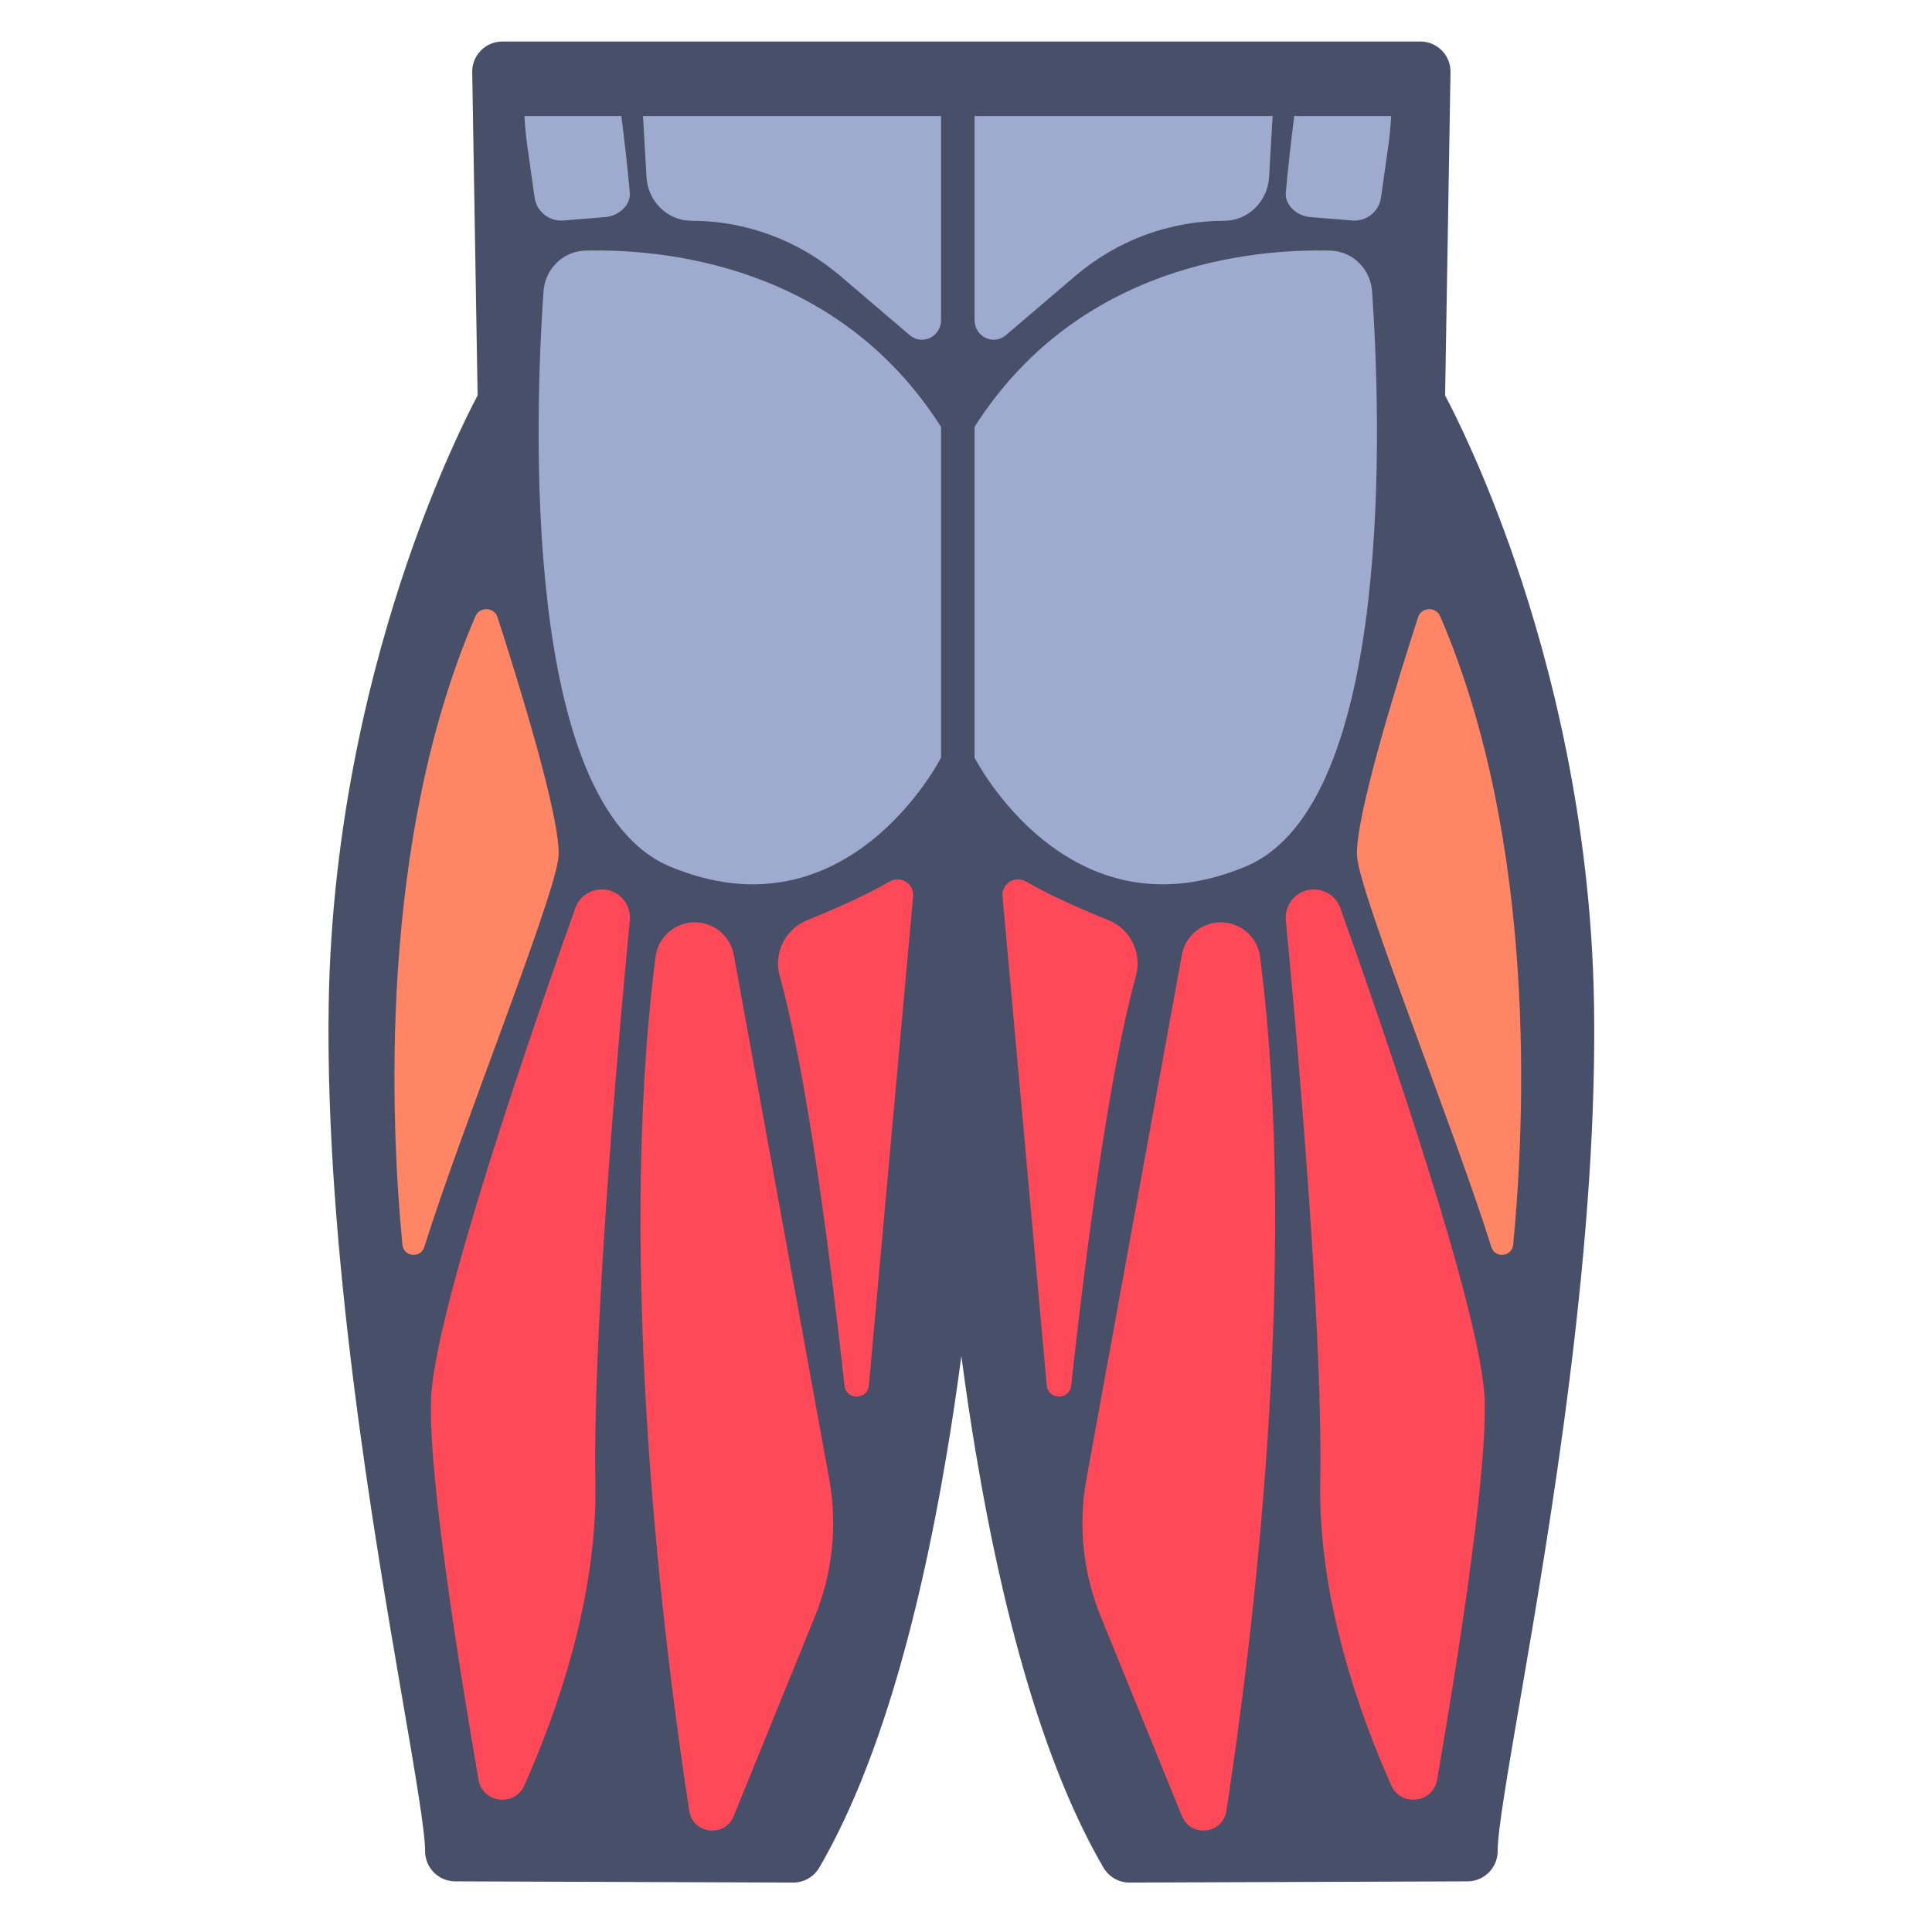
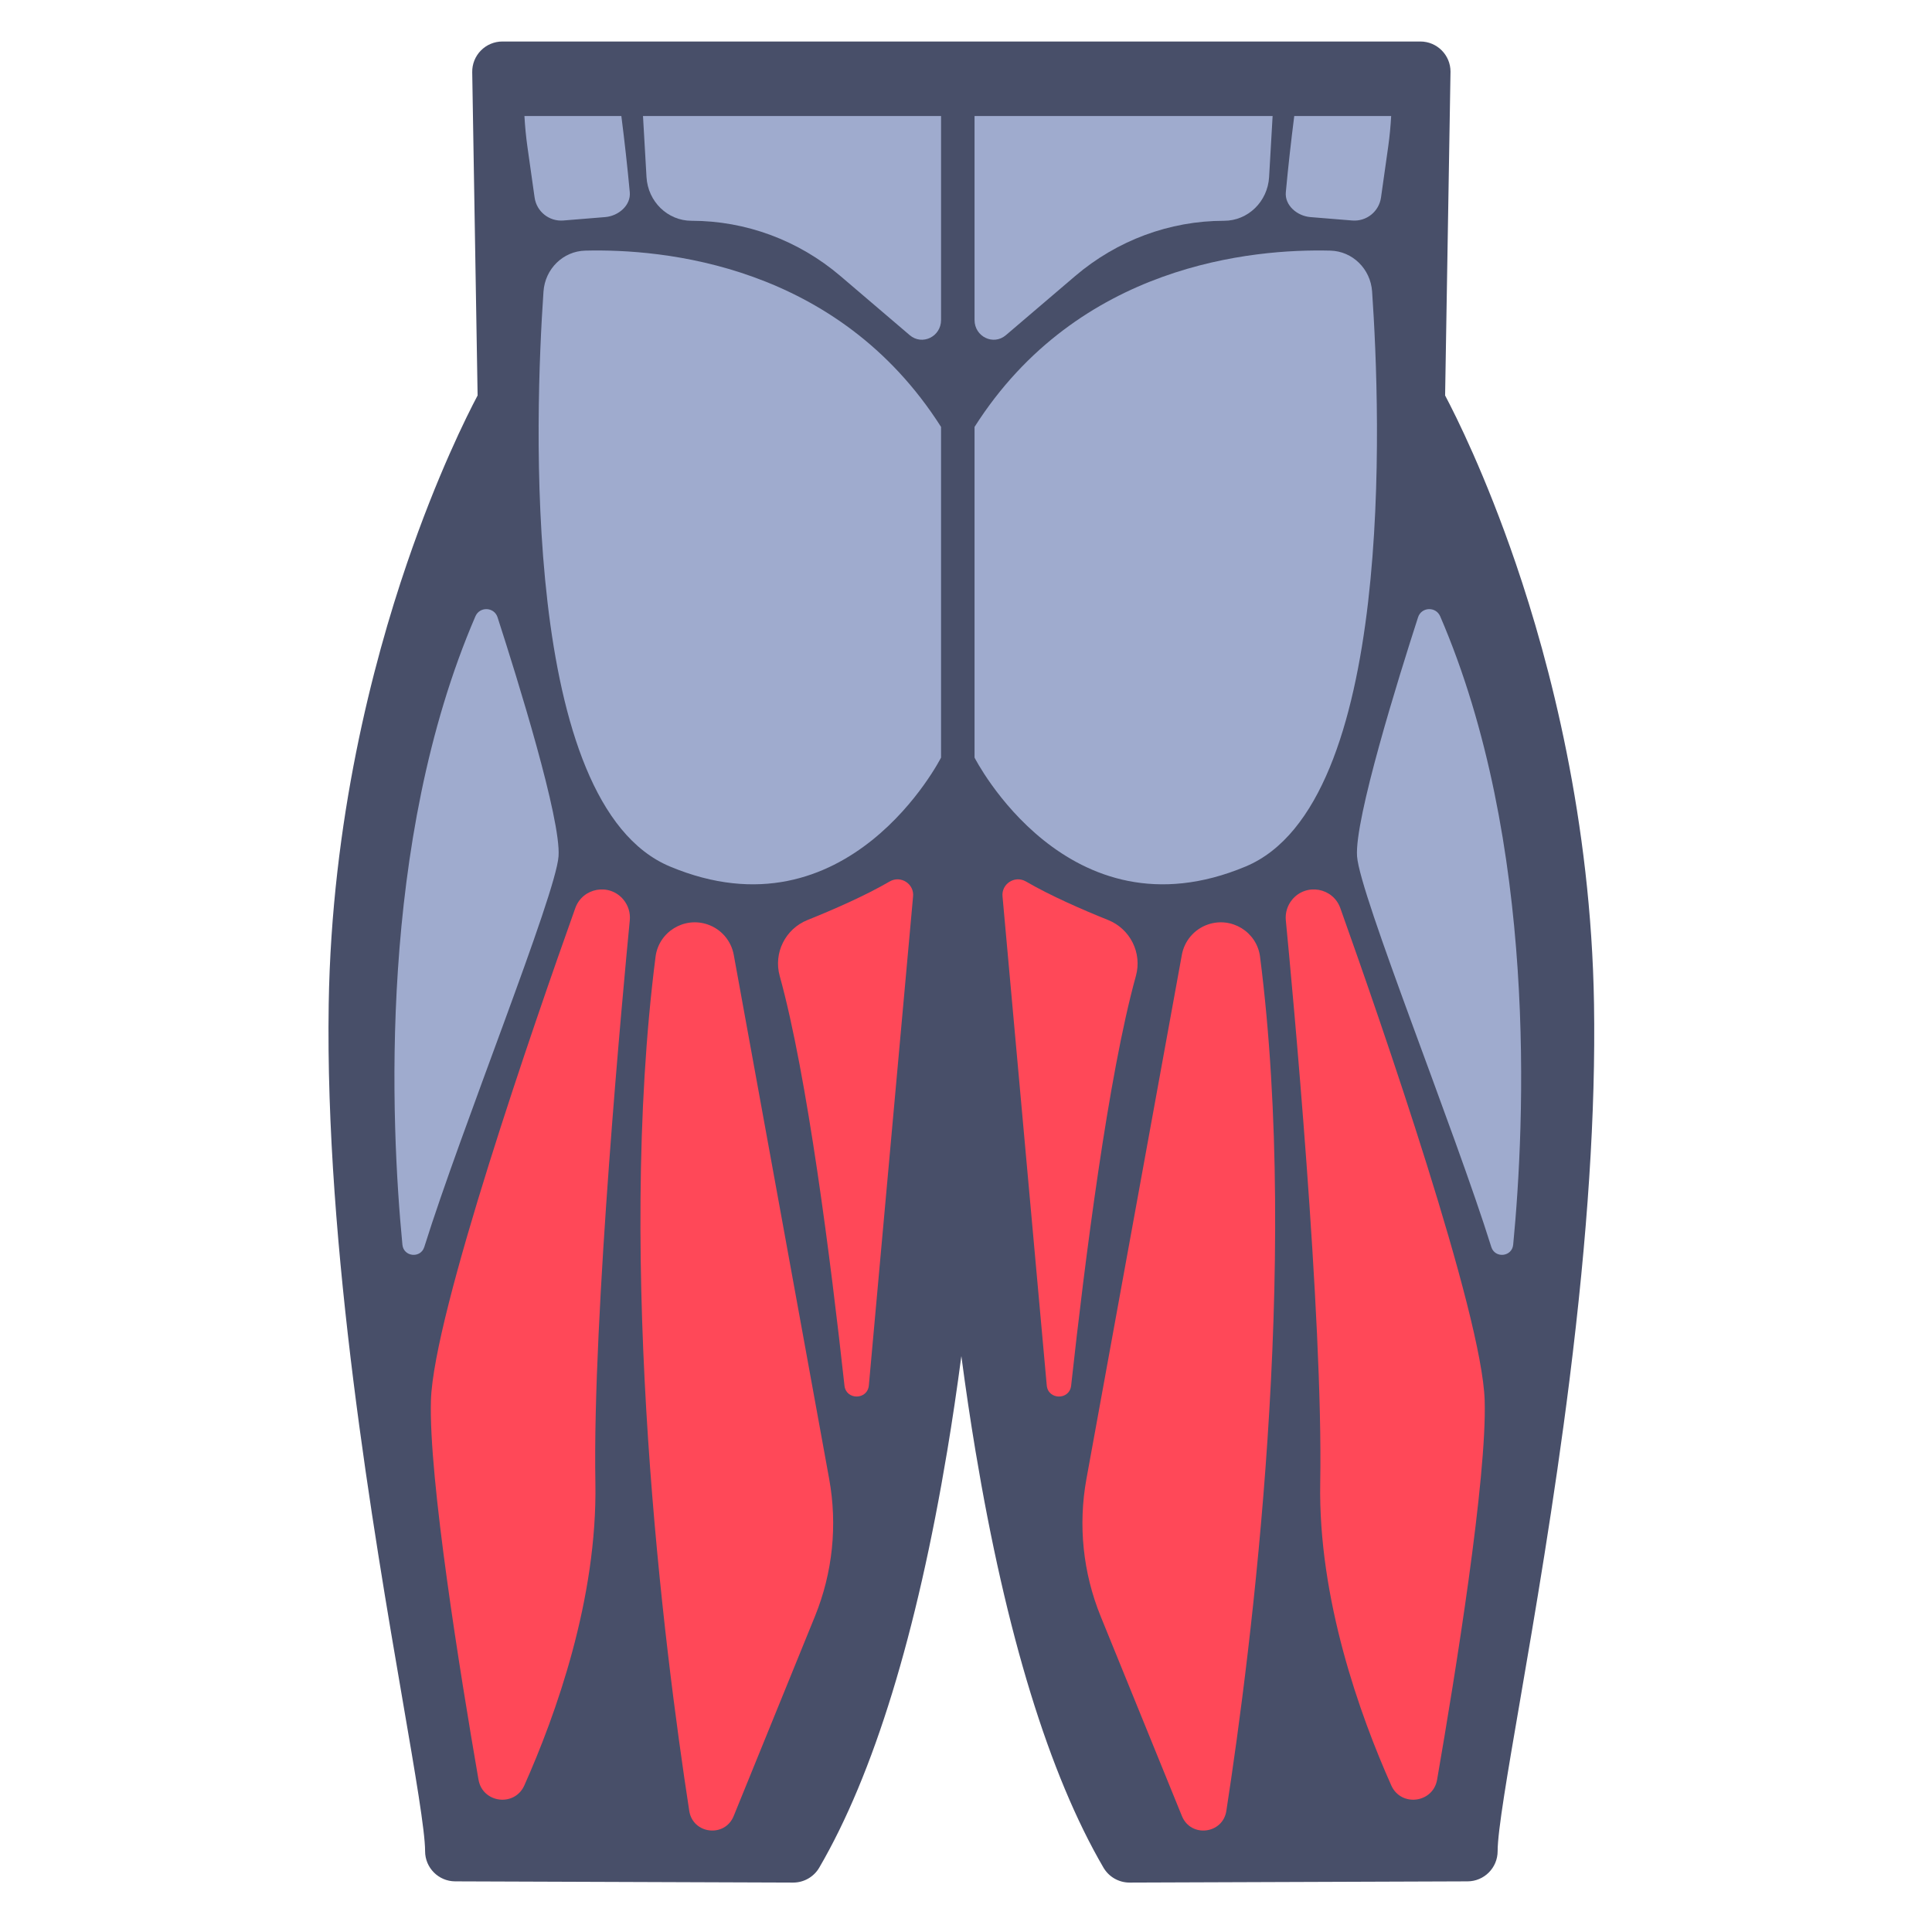
- <svg xmlns="http://www.w3.org/2000/svg" id="Layer_2" enable-background="new 0 0 512 512" viewBox="0 0 512 512">
-   <g>
-     <g>
-       <path d="m376.405 10.998h-.005-243.258c-2.145 0-4.2.861-5.704 2.39s-2.331 3.598-2.295 5.743l1.428 85.668c-2.813 5.314-10.695 21.029-18.735 44.541-9.029 26.405-19.953 68.092-20.726 116.742-1.026 64.644 11.911 139.871 19.641 184.818 3.298 19.178 5.903 34.325 5.903 39.679 0 4.407 3.564 7.984 7.971 8l89.552.323h.029c2.845 0 5.478-1.512 6.911-3.971 14.403-24.71 25.815-61.877 33.918-110.468 1.344-8.061 2.592-16.452 3.735-25.084 1.143 8.633 2.391 17.023 3.735 25.084 8.103 48.591 19.515 85.758 33.918 110.468 1.434 2.459 4.066 3.971 6.912 3.971h.029l89.552-.323c4.407-.016 7.971-3.593 7.971-8 0-5.354 2.605-20.502 5.903-39.679 3.84-22.331 9.1-52.913 13.147-85.223 4.822-38.493 6.946-71.071 6.493-99.595-.772-48.65-11.697-90.337-20.726-116.742-8.04-23.512-15.922-39.227-18.735-44.541l1.425-85.463c.005-.112.007-.225.007-.338.002-4.419-3.577-8-7.996-8z" fill="#484f69" />
-     </g>
-     <g>
-       <path d="m155.098 66.418c20.473-.514 66.819 3.535 94.291 46.718v87.635s-24.656 48.627-71.86 28.855c-39.569-16.574-35.763-119.51-33.497-152.373.415-6.017 5.212-10.688 11.066-10.835z" fill="#9fabce" />
-     </g>
-     <g fill="#FF4858">
-       <path d="m213.994 243.813c6.696-2.688 15.225-6.397 21.764-10.207 2.976-1.734 6.643.683 6.204 4.099l-11.707 129.436c-.353 3.903-6.035 3.957-6.462.062-3.625-33.044-9.841-82.168-17.163-108.564-1.69-6.093 1.497-12.471 7.364-14.826z" />
-       <path d="m194.452 253.04 25.288 138.893c2.229 12.245.922 24.872-3.768 36.4l-21.542 52.947c-2.35 5.776-10.82 4.788-11.77-1.375-6.681-43.335-19.448-144.075-8.933-226.351.844-6.605 7.586-10.736 13.871-8.536 3.56 1.246 6.178 4.309 6.854 8.022z" />
-       <path d="m165.221 238.417c1.265 1.529 1.869 3.495 1.678 5.47-1.693 17.489-9.914 105.101-9.116 149.006.561 30.837-10.543 61.674-18.827 80.256-2.574 5.773-11.071 4.708-12.149-1.52-4.886-28.234-13.236-79.986-12.604-100.526.71-23.064 27.467-100.204 38.252-130.44 1.943-5.448 9.077-6.702 12.766-2.246z" />
-     </g>
-     <path d="m125.987 163.333c1.149-2.664 4.977-2.503 5.87.257 5.248 16.233 16.862 53.502 16.163 63.338-.731 10.287-25.81 72.296-35.576 103.532-.968 3.097-5.488 2.633-5.8-.597-3.127-32.371-6.482-106.624 19.343-166.53z" fill="#ff8564" />
-     <g>
-       <path d="m352.556 66.418c-20.473-.514-66.819 3.535-94.291 46.718v87.635s24.656 48.627 71.86 28.855c39.569-16.574 35.763-119.51 33.497-152.373-.415-6.017-5.211-10.688-11.066-10.835z" fill="#9fabce" />
-     </g>
-     <path d="m293.66 243.813c-6.696-2.688-15.225-6.397-21.764-10.207-2.976-1.734-6.643.683-6.204 4.099l11.708 129.436c.353 3.903 6.035 3.957 6.462.062 3.625-33.044 9.841-82.168 17.163-108.564 1.69-6.093-1.497-12.471-7.365-14.826z" fill="#FF4858" />
-     <path d="m313.203 253.04-25.288 138.893c-2.229 12.245-.922 24.872 3.768 36.4l21.542 52.947c2.35 5.776 10.82 4.788 11.77-1.375 6.681-43.335 19.448-144.075 8.933-226.351-.844-6.605-7.586-10.736-13.871-8.536-3.561 1.246-6.178 4.309-6.854 8.022z" fill="#FF4858" />
-     <path d="m342.434 238.417c-1.265 1.529-1.869 3.495-1.678 5.47 1.693 17.489 9.914 105.101 9.116 149.006-.561 30.837 10.543 61.674 18.827 80.256 2.574 5.773 11.072 4.708 12.149-1.52 4.886-28.234 13.236-79.986 12.604-100.526-.71-23.064-27.467-100.204-38.252-130.44-1.944-5.448-9.078-6.702-12.766-2.246z" fill="#FF4858" />
-     <path d="m381.667 163.333c-1.149-2.664-4.977-2.503-5.87.257-5.248 16.233-16.862 53.502-16.163 63.338.731 10.287 25.81 72.296 35.576 103.532.968 3.097 5.488 2.633 5.8-.597 3.127-32.371 6.483-106.624-19.343-166.53z" fill="#ff8564" />
-     <g>
-       <g>
-         <path d="m171.331 46.926c.374 6.505 5.603 11.583 11.927 11.583 14.415 0 28.378 5.184 39.481 14.659l18.348 15.657c3.305 2.82 8.303.398 8.303-4.024v-54.054h-78.99z" fill="#9fabce" />
-       </g>
-       <g>
-         <path d="m139.761 38.82 1.914 13.527c.527 3.724 3.864 6.392 7.613 6.087l11.097-.904c3.504-.286 6.836-3.098 6.513-6.599-.622-6.736-1.385-13.518-2.233-20.185h-25.685c.153 2.698.402 5.392.781 8.074z" fill="#9fabce" />
-       </g>
-       <g>
-         <path d="m258.265 84.802c0 4.422 4.998 6.844 8.303 4.024l18.348-15.657c11.102-9.474 25.066-14.659 39.481-14.659 6.324 0 11.552-5.078 11.927-11.583l.93-16.179h-78.989z" fill="#9fabce" />
-       </g>
-       <g>
-         <path d="m340.757 50.932c-.323 3.501 3.009 6.313 6.513 6.599l11.097.904c3.749.305 7.086-2.363 7.613-6.087l1.914-13.527c.379-2.683.628-5.376.781-8.073h-25.685c-.848 6.666-1.611 13.447-2.233 20.184z" fill="#9fabce" />
-       </g>
-     </g>
-   </g>
+ <svg xmlns="http://www.w3.org/2000/svg" viewBox="0 0 512 512" fill="none">
+   <path d="M376.405 10.998H376.4H133.142C130.997 10.998 128.942 11.859 127.438 13.388C125.934 14.917 125.107 16.986 125.143 19.131L126.571 104.799C123.758 110.113 115.876 125.828 107.836 149.34C98.807 175.745 87.883 217.432 87.11 266.082C86.084 330.726 99.021 405.953 106.751 450.9C110.049 470.078 112.654 485.225 112.654 490.579C112.654 494.986 116.218 498.563 120.625 498.579L210.177 498.902H210.206C213.051 498.902 215.684 497.39 217.117 494.931C231.52 470.221 242.932 433.054 251.035 384.463C252.379 376.402 253.627 368.011 254.77 359.379C255.913 368.012 257.161 376.402 258.505 384.463C266.608 433.054 278.02 470.221 292.423 494.931C293.857 497.39 296.489 498.902 299.335 498.902H299.364L388.916 498.579C393.323 498.563 396.887 494.986 396.887 490.579C396.887 485.225 399.492 470.077 402.79 450.9C406.63 428.569 411.89 397.987 415.937 365.677C420.759 327.184 422.883 294.606 422.43 266.082C421.658 217.432 410.733 175.745 401.704 149.34C393.664 125.828 385.782 110.113 382.969 104.799L384.394 19.336C384.399 19.224 384.401 19.111 384.401 18.998C384.403 14.579 380.824 10.998 376.405 10.998Z" fill="#484F69" />
+   <path d="M155.098 66.418C175.571 65.904 221.917 69.953 249.389 113.136V200.771C249.389 200.771 224.733 249.398 177.529 229.626C137.96 213.052 141.766 110.116 144.032 77.253C144.447 71.236 149.244 66.565 155.098 66.418Z" fill="#9FABCE" />
+   <path d="M213.994 243.813C220.69 241.125 229.219 237.416 235.758 233.606C238.734 231.872 242.401 234.289 241.962 237.705L230.255 367.141C229.902 371.044 224.22 371.098 223.793 367.203C220.168 334.159 213.952 285.035 206.63 258.639C204.94 252.546 208.127 246.168 213.994 243.813Z" fill="#FF4858" />
+   <path d="M194.452 253.04L219.74 391.933C221.969 404.178 220.662 416.805 215.972 428.333L194.43 481.28C192.08 487.056 183.61 486.068 182.66 479.905C175.979 436.57 163.212 335.83 173.727 253.554C174.571 246.949 181.313 242.818 187.598 245.018C191.158 246.264 193.776 249.327 194.452 253.04Z" fill="#FF4858" />
+   <path d="M165.221 238.417C166.486 239.946 167.09 241.912 166.899 243.887C165.206 261.376 156.985 348.988 157.783 392.893C158.344 423.73 147.24 454.567 138.956 473.149C136.382 478.922 127.885 477.857 126.807 471.629C121.921 443.395 113.571 391.643 114.203 371.103C114.913 348.039 141.67 270.899 152.455 240.663C154.398 235.215 161.532 233.961 165.221 238.417Z" fill="#FF4858" />
+   <path d="M125.987 163.333C127.136 160.669 130.964 160.83 131.857 163.59C137.105 179.823 148.719 217.092 148.02 226.928C147.289 237.215 122.21 299.224 112.444 330.46C111.476 333.557 106.956 333.093 106.644 329.863C103.517 297.492 100.162 223.239 125.987 163.333Z" fill="#9FABCE" />
+   <path d="M352.556 66.418C332.083 65.904 285.737 69.953 258.265 113.136V200.771C258.265 200.771 282.921 249.398 330.125 229.626C369.694 213.052 365.888 110.116 363.622 77.253C363.207 71.236 358.411 66.565 352.556 66.418Z" fill="#9FABCE" />
+   <path d="M293.66 243.813C286.964 241.125 278.435 237.416 271.896 233.606C268.92 231.872 265.253 234.289 265.692 237.705L277.4 367.141C277.753 371.044 283.435 371.098 283.862 367.203C287.487 334.159 293.703 285.035 301.025 258.639C302.715 252.546 299.528 246.168 293.66 243.813Z" fill="#FF4858" />
+   <path d="M313.203 253.04L287.915 391.933C285.686 404.178 286.993 416.805 291.683 428.333L313.225 481.28C315.575 487.056 324.045 486.068 324.995 479.905C331.676 436.57 344.443 335.83 333.928 253.554C333.084 246.949 326.342 242.818 320.057 245.018C316.496 246.264 313.879 249.327 313.203 253.04Z" fill="#FF4858" />
+   <path d="M342.434 238.417C341.169 239.946 340.565 241.912 340.756 243.887C342.449 261.376 350.67 348.988 349.872 392.893C349.311 423.73 360.415 454.567 368.699 473.149C371.273 478.922 379.771 477.857 380.848 471.629C385.734 443.395 394.084 391.643 393.452 371.103C392.742 348.039 365.985 270.899 355.2 240.663C353.256 235.215 346.122 233.961 342.434 238.417Z" fill="#FF4858" />
+   <path d="M381.667 163.333C380.518 160.669 376.69 160.83 375.797 163.59C370.549 179.823 358.935 217.092 359.634 226.928C360.365 237.215 385.444 299.224 395.21 330.46C396.178 333.557 400.698 333.093 401.01 329.863C404.137 297.492 407.493 223.239 381.667 163.333Z" fill="#9FABCE" />
+   <path d="M171.331 46.926C171.705 53.431 176.934 58.509 183.258 58.509C197.673 58.509 211.636 63.693 222.739 73.168L241.087 88.825C244.392 91.645 249.39 89.223 249.39 84.801V30.747H170.4L171.331 46.926Z" fill="#9FABCE" />
+   <path d="M139.761 38.82L141.675 52.347C142.202 56.071 145.539 58.739 149.288 58.434L160.385 57.53C163.889 57.244 167.221 54.432 166.898 50.931C166.276 44.195 165.513 37.413 164.665 30.746H138.98C139.133 33.444 139.382 36.138 139.761 38.82Z" fill="#9FABCE" />
+   <path d="M258.265 84.802C258.265 89.224 263.263 91.646 266.568 88.826L284.916 73.169C296.018 63.695 309.982 58.51 324.397 58.51C330.721 58.51 335.949 53.432 336.324 46.927L337.254 30.748H258.265V84.802Z" fill="#9FABCE" />
+   <path d="M340.757 50.932C340.434 54.433 343.766 57.245 347.27 57.531L358.367 58.435C362.116 58.74 365.453 56.072 365.98 52.348L367.894 38.821C368.273 36.138 368.522 33.445 368.675 30.748H342.99C342.142 37.414 341.379 44.195 340.757 50.932Z" fill="#9FABCE" />
</svg>
